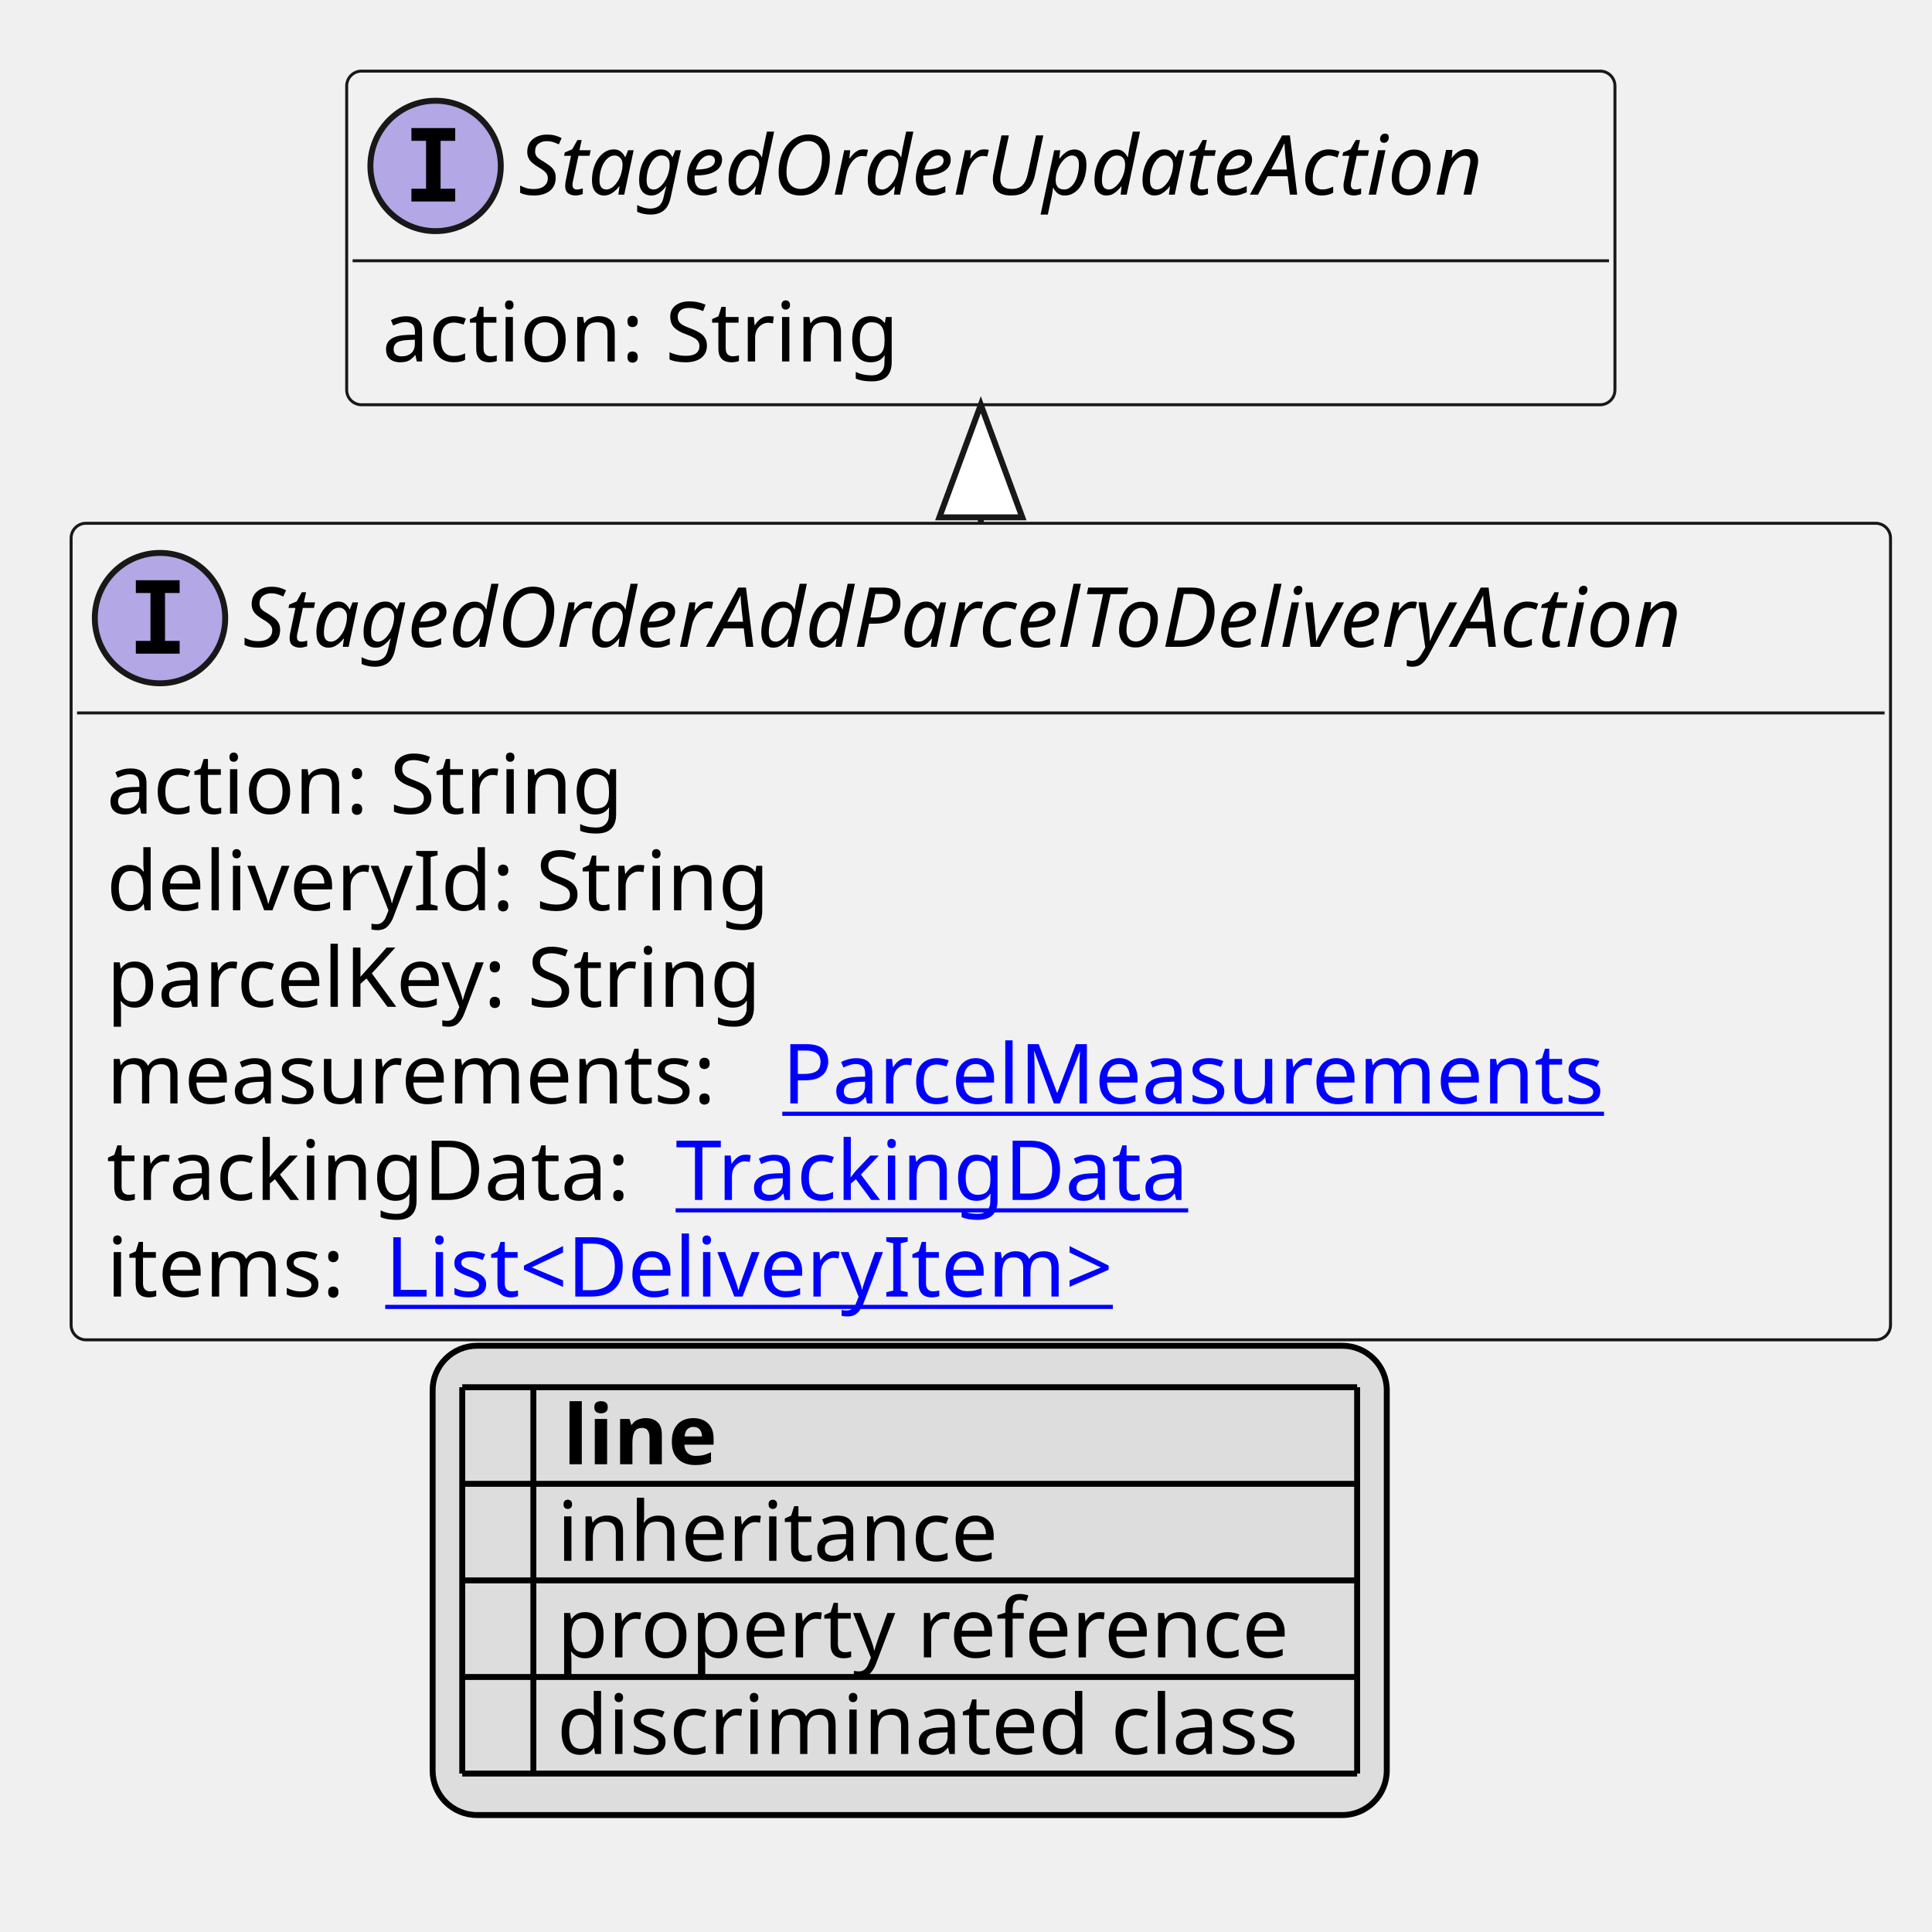
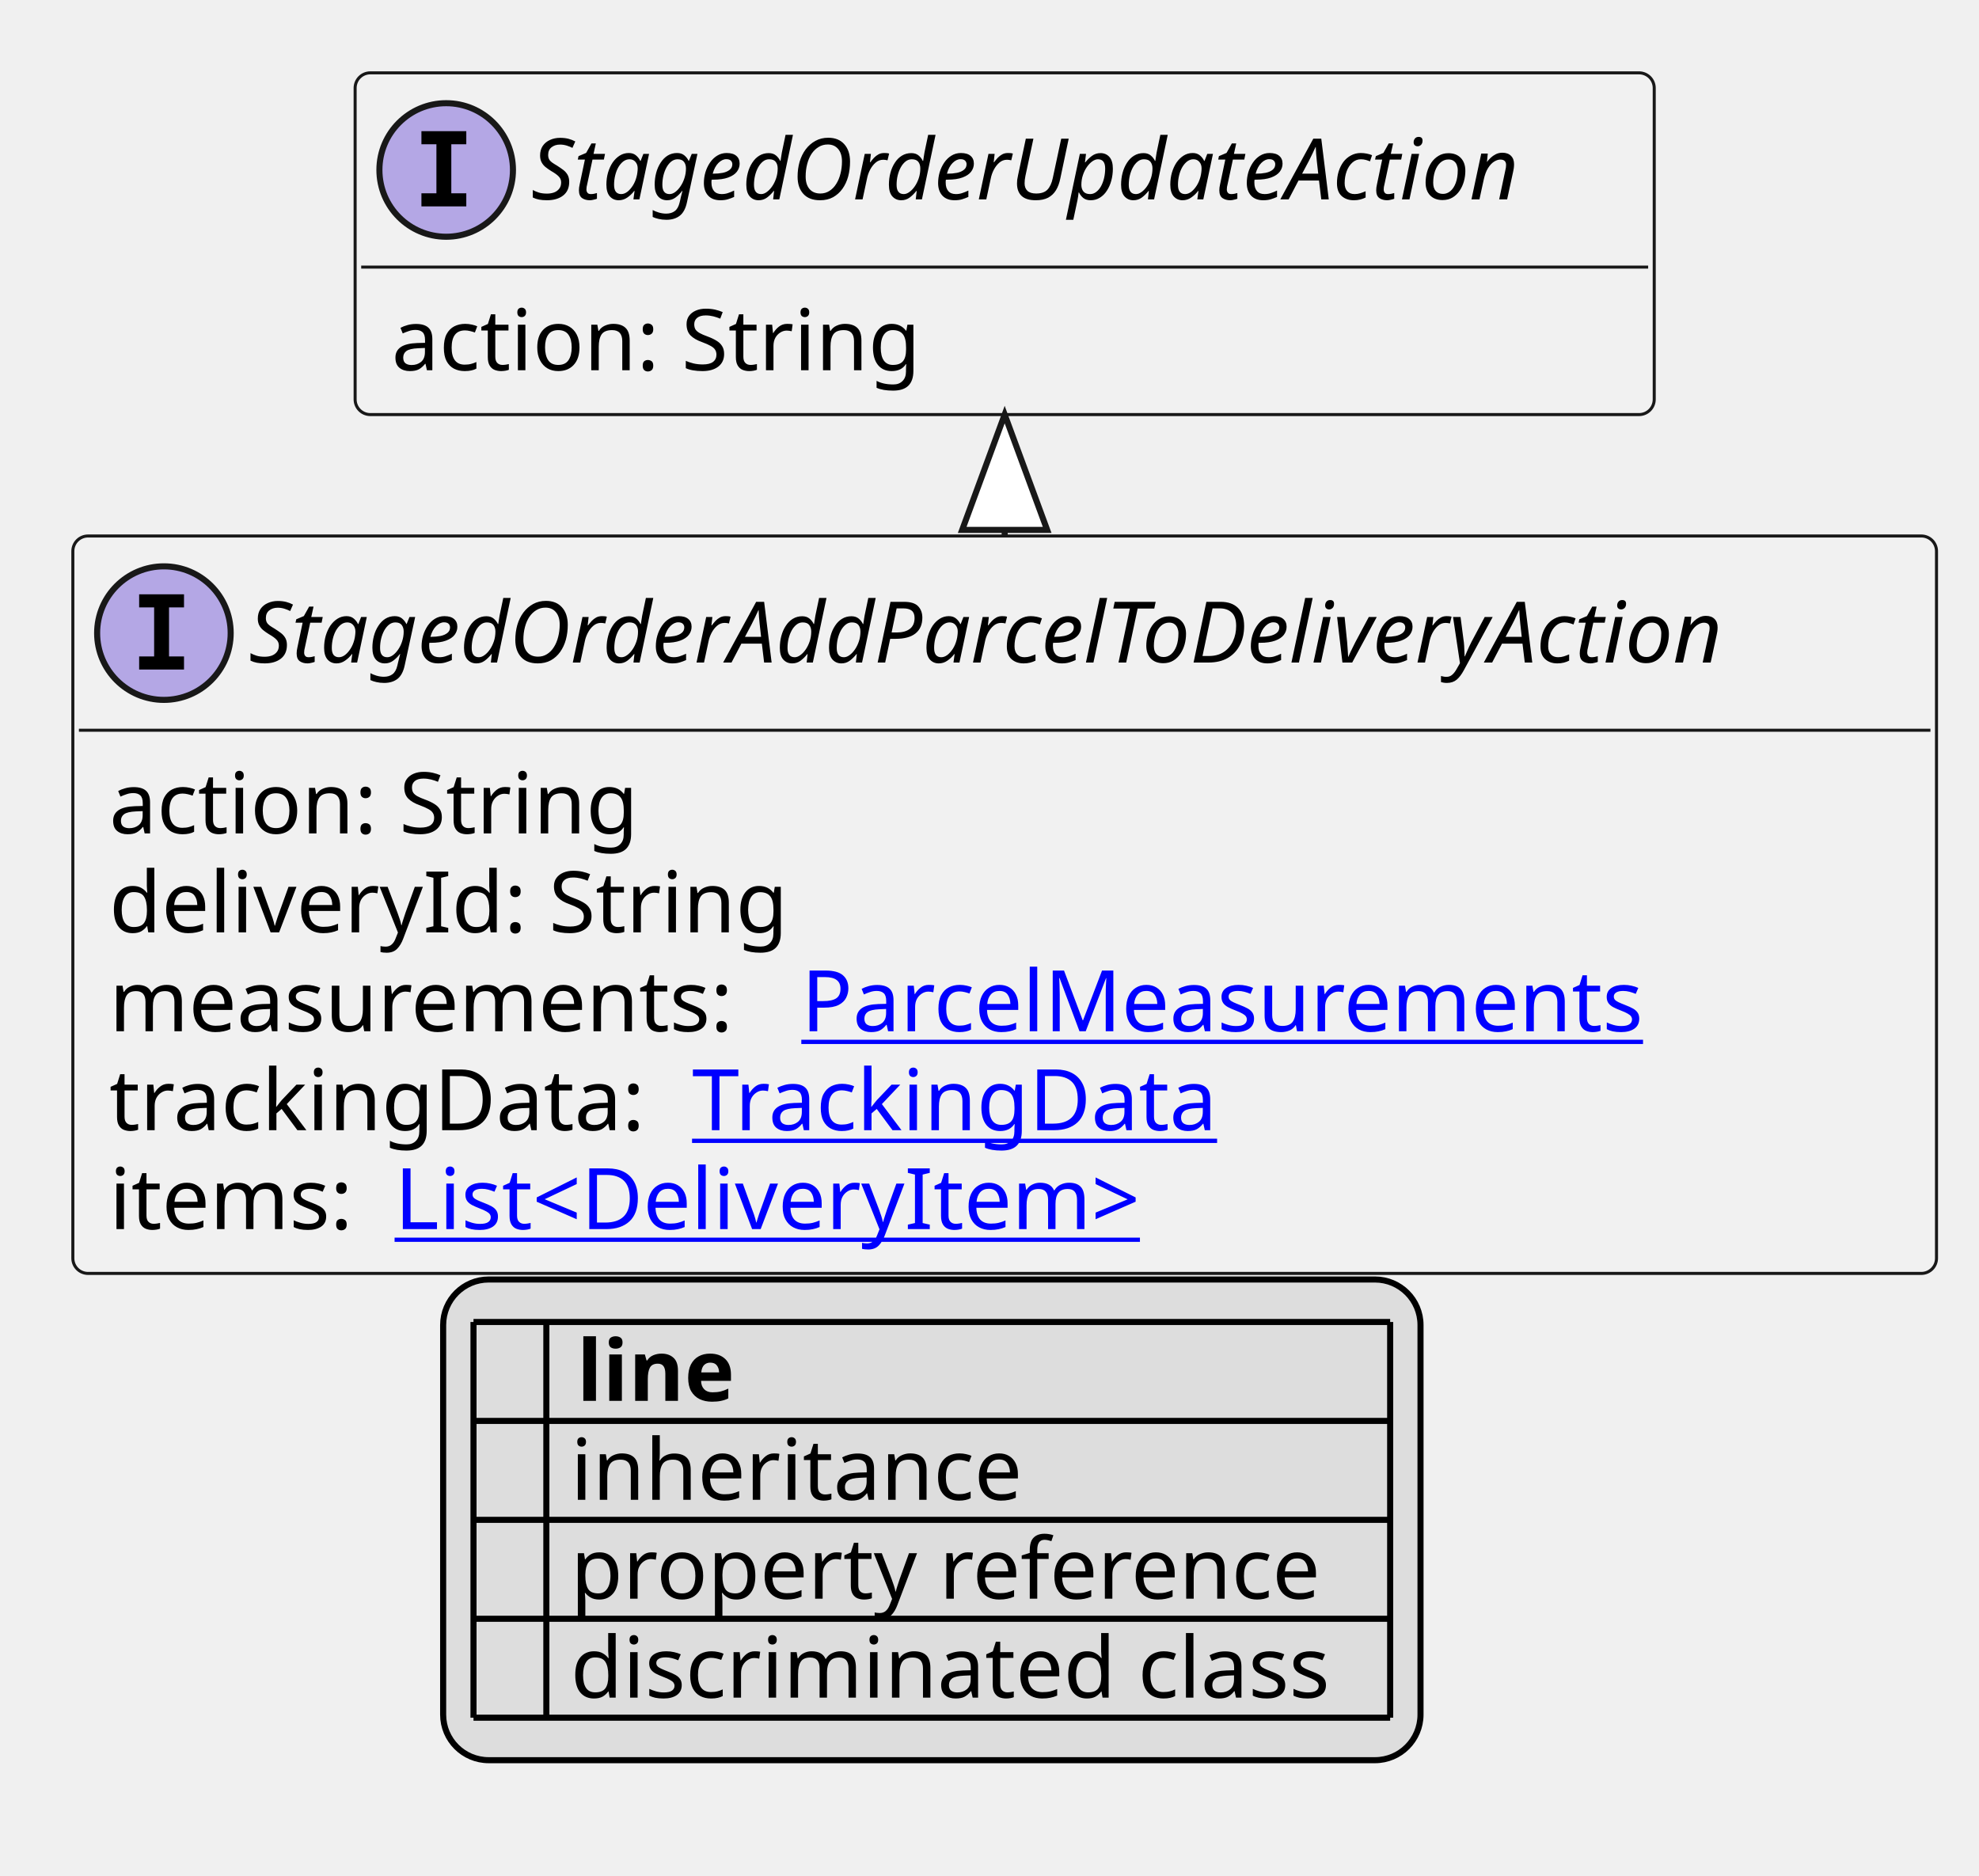
- <svg xmlns="http://www.w3.org/2000/svg" xmlns:xlink="http://www.w3.org/1999/xlink" contentStyleType="text/css" height="326px" preserveAspectRatio="none" style="width:326px;height:326px;background:#FFFFFF;" version="1.1" viewBox="0 0 326 326" width="326px" zoomAndPan="magnify">
+ <svg xmlns="http://www.w3.org/2000/svg" xmlns:xlink="http://www.w3.org/1999/xlink" contentStyleType="text/css" height="309px" preserveAspectRatio="none" style="width:326px;height:309px;background:#FFFFFF;" version="1.1" viewBox="0 0 326 309" width="326px" zoomAndPan="magnify">
  <defs>
-     <filter height="1" id="bhbq6guwpup4c0" width="1" x="0" y="0">
+     <filter height="1" id="b14rraqvqd6mt80" width="1" x="0" y="0">
      <feFlood flood-color="#000000" result="flood" />
      <feComposite in="SourceGraphic" in2="flood" operator="over" />
    </filter>
-     <filter height="1" id="bhbq6guwpup4c1" width="1" x="0" y="0">
+     <filter height="1" id="b14rraqvqd6mt81" width="1" x="0" y="0">
      <feFlood flood-color="#008000" result="flood" />
      <feComposite in="SourceGraphic" in2="flood" operator="over" />
    </filter>
-     <filter height="1" id="bhbq6guwpup4c2" width="1" x="0" y="0">
+     <filter height="1" id="b14rraqvqd6mt82" width="1" x="0" y="0">
      <feFlood flood-color="#0000FF" result="flood" />
      <feComposite in="SourceGraphic" in2="flood" operator="over" />
    </filter>
  </defs>
  <g>
    <a href="StagedOrderAddParcelToDeliveryAction.svg" target="_top" title="StagedOrderAddParcelToDeliveryAction.svg" xlink:actuate="onRequest" xlink:href="StagedOrderAddParcelToDeliveryAction.svg" xlink:show="new" xlink:title="StagedOrderAddParcelToDeliveryAction.svg" xlink:type="simple">
      <g id="elem_StagedOrderAddParcelToDeliveryAction">
-         <rect codeLine="10" fill="#F1F1F1" height="137.781" id="StagedOrderAddParcelToDeliveryAction" rx="2.5" ry="2.5" style="stroke:#181818;stroke-width:0.5;" width="307" x="12" y="88.297" />
+         <rect codeLine="10" fill="#F1F1F1" height="121.484" id="StagedOrderAddParcelToDeliveryAction" rx="2.5" ry="2.5" style="stroke:#181818;stroke-width:0.5;" width="307" x="12" y="88.297" />
        <ellipse cx="27" cy="104.297" fill="#B4A7E5" rx="11" ry="11" style="stroke:#181818;stroke-width:1.0;" />
        <path d="M22.922,100.062 L22.922,97.906 L30.312,97.906 L30.312,100.062 L27.844,100.062 L27.844,108.141 L30.312,108.141 L30.312,110.297 L22.922,110.297 L22.922,108.141 L25.391,108.141 L25.391,100.062 L22.922,100.062 Z " fill="#000000" />
        <text fill="#000000" font-family="sans-serif" font-size="14" font-style="italic" lengthAdjust="spacing" textLength="275" x="41" y="109.144">StagedOrderAddParcelToDeliveryAction</text>
        <line style="stroke:#181818;stroke-width:0.5;" x1="13" x2="318" y1="120.297" y2="120.297" />
        <text fill="#000000" font-family="sans-serif" font-size="14" lengthAdjust="spacing" textLength="91" x="18" y="137.292">action: String</text>
        <text fill="#000000" font-family="sans-serif" font-size="14" lengthAdjust="spacing" textLength="113" x="18" y="153.589">deliveryId: String</text>
-         <text fill="#000000" font-family="sans-serif" font-size="14" lengthAdjust="spacing" textLength="116" x="18" y="169.886">parcelKey: String</text>
-         <text fill="#000000" font-family="sans-serif" font-size="14" lengthAdjust="spacing" textLength="110" x="18" y="186.183">measurements:</text>
+         <text fill="#000000" font-family="sans-serif" font-size="14" lengthAdjust="spacing" textLength="110" x="18" y="169.886">measurements:</text>
        <a href="ParcelMeasurements.svg" target="_top" title="ParcelMeasurements.svg" xlink:actuate="onRequest" xlink:href="ParcelMeasurements.svg" xlink:show="new" xlink:title="ParcelMeasurements.svg" xlink:type="simple">
-           <text fill="#0000FF" font-family="sans-serif" font-size="14" lengthAdjust="spacing" text-decoration="underline" textLength="146" x="132" y="186.183">ParcelMeasurements</text>
+           <text fill="#0000FF" font-family="sans-serif" font-size="14" lengthAdjust="spacing" text-decoration="underline" textLength="146" x="132" y="169.886">ParcelMeasurements</text>
        </a>
-         <text fill="#000000" font-family="sans-serif" font-size="14" lengthAdjust="spacing" textLength="92" x="18" y="202.48">trackingData:</text>
+         <text fill="#000000" font-family="sans-serif" font-size="14" lengthAdjust="spacing" textLength="92" x="18" y="186.183">trackingData:</text>
        <a href="TrackingData.svg" target="_top" title="TrackingData.svg" xlink:actuate="onRequest" xlink:href="TrackingData.svg" xlink:show="new" xlink:title="TrackingData.svg" xlink:type="simple">
-           <text fill="#0000FF" font-family="sans-serif" font-size="14" lengthAdjust="spacing" text-decoration="underline" textLength="91" x="114" y="202.48">TrackingData</text>
+           <text fill="#0000FF" font-family="sans-serif" font-size="14" lengthAdjust="spacing" text-decoration="underline" textLength="91" x="114" y="186.183">TrackingData</text>
        </a>
-         <text fill="#000000" font-family="sans-serif" font-size="14" lengthAdjust="spacing" textLength="43" x="18" y="218.776">items:</text>
+         <text fill="#000000" font-family="sans-serif" font-size="14" lengthAdjust="spacing" textLength="43" x="18" y="202.48">items:</text>
        <a href="DeliveryItem.svg" target="_top" title="DeliveryItem.svg" xlink:actuate="onRequest" xlink:href="DeliveryItem.svg" xlink:show="new" xlink:title="DeliveryItem.svg" xlink:type="simple">
-           <text fill="#0000FF" font-family="sans-serif" font-size="14" lengthAdjust="spacing" text-decoration="underline" textLength="131" x="65" y="218.776">List&lt;DeliveryItem&gt;</text>
+           <text fill="#0000FF" font-family="sans-serif" font-size="14" lengthAdjust="spacing" text-decoration="underline" textLength="131" x="65" y="202.48">List&lt;DeliveryItem&gt;</text>
        </a>
      </g>
    </a>
    <a href="StagedOrderUpdateAction.svg" target="_top" title="StagedOrderUpdateAction.svg" xlink:actuate="onRequest" xlink:href="StagedOrderUpdateAction.svg" xlink:show="new" xlink:title="StagedOrderUpdateAction.svg" xlink:type="simple">
      <g id="elem_StagedOrderUpdateAction">
-         <rect codeLine="18" fill="#F1F1F1" height="56.297" id="StagedOrderUpdateAction" rx="2.5" ry="2.5" style="stroke:#181818;stroke-width:0.5;" width="214" x="58.5" y="12" />
+         <rect codeLine="17" fill="#F1F1F1" height="56.297" id="StagedOrderUpdateAction" rx="2.5" ry="2.5" style="stroke:#181818;stroke-width:0.5;" width="214" x="58.5" y="12" />
        <ellipse cx="73.5" cy="28" fill="#B4A7E5" rx="11" ry="11" style="stroke:#181818;stroke-width:1.0;" />
        <path d="M69.422,23.766 L69.422,21.609 L76.812,21.609 L76.812,23.766 L74.344,23.766 L74.344,31.844 L76.812,31.844 L76.812,34 L69.422,34 L69.422,31.844 L71.891,31.844 L71.891,23.766 L69.422,23.766 Z " fill="#000000" />
        <text fill="#000000" font-family="sans-serif" font-size="14" font-style="italic" lengthAdjust="spacing" textLength="182" x="87.5" y="32.847">StagedOrderUpdateAction</text>
        <line style="stroke:#181818;stroke-width:0.5;" x1="59.5" x2="271.5" y1="44" y2="44" />
        <text fill="#000000" font-family="sans-serif" font-size="14" lengthAdjust="spacing" textLength="91" x="64.5" y="60.995">action: String</text>
      </g>
    </a>
    <line style="stroke:#181818;stroke-width:1.0;" x1="165.5" x2="165.5" y1="68.297" y2="88.297" />
    <polygon fill="#FFFFFF" points="165.5,68.297,158.5,87.297,172.5,87.297,165.5,68.297" style="stroke:#181818;stroke-width:1.0;" />
-     <rect fill="#DDDDDD" height="79.188" id="_legend" rx="7.5" ry="7.5" style="stroke:#000000;stroke-width:1.0;" width="161" x="73" y="227.078" />
-     <text fill="#000000" font-family="sans-serif" font-size="14" font-weight="bold" lengthAdjust="spacing" textLength="5" x="78" y="247.073"> </text>
-     <text fill="#000000" font-family="sans-serif" font-size="14" font-weight="bold" lengthAdjust="spacing" textLength="28" x="95" y="247.073">line</text>
-     <text fill="#000000" filter="url(#bhbq6guwpup4c0)" font-family="sans-serif" font-size="14" lengthAdjust="spacing" textLength="12" x="78" y="263.37">   </text>
-     <text fill="#000000" font-family="sans-serif" font-size="14" lengthAdjust="spacing" textLength="77" x="94" y="263.37">inheritance</text>
-     <text fill="#000000" filter="url(#bhbq6guwpup4c1)" font-family="sans-serif" font-size="14" lengthAdjust="spacing" textLength="12" x="78" y="279.667">   </text>
-     <text fill="#000000" font-family="sans-serif" font-size="14" lengthAdjust="spacing" textLength="129" x="94" y="279.667">property reference</text>
-     <text fill="#000000" filter="url(#bhbq6guwpup4c2)" font-family="sans-serif" font-size="14" lengthAdjust="spacing" textLength="12" x="78" y="295.964">   </text>
-     <text fill="#000000" font-family="sans-serif" font-size="14" lengthAdjust="spacing" textLength="131" x="94" y="295.964">discriminated class</text>
+     <rect fill="#DDDDDD" height="79.188" id="_legend" rx="7.5" ry="7.5" style="stroke:#000000;stroke-width:1.0;" width="161" x="73" y="210.781" />
+     <text fill="#000000" font-family="sans-serif" font-size="14" font-weight="bold" lengthAdjust="spacing" textLength="5" x="78" y="230.776"> </text>
+     <text fill="#000000" font-family="sans-serif" font-size="14" font-weight="bold" lengthAdjust="spacing" textLength="28" x="95" y="230.776">line</text>
+     <text fill="#000000" filter="url(#b14rraqvqd6mt80)" font-family="sans-serif" font-size="14" lengthAdjust="spacing" textLength="12" x="78" y="247.073">   </text>
+     <text fill="#000000" font-family="sans-serif" font-size="14" lengthAdjust="spacing" textLength="77" x="94" y="247.073">inheritance</text>
+     <text fill="#000000" filter="url(#b14rraqvqd6mt81)" font-family="sans-serif" font-size="14" lengthAdjust="spacing" textLength="12" x="78" y="263.37">   </text>
+     <text fill="#000000" font-family="sans-serif" font-size="14" lengthAdjust="spacing" textLength="129" x="94" y="263.37">property reference</text>
+     <text fill="#000000" filter="url(#b14rraqvqd6mt82)" font-family="sans-serif" font-size="14" lengthAdjust="spacing" textLength="12" x="78" y="279.667">   </text>
+     <text fill="#000000" font-family="sans-serif" font-size="14" lengthAdjust="spacing" textLength="131" x="94" y="279.667">discriminated class</text>
+     <line style="stroke:#000000;stroke-width:1.0;" x1="78" x2="229" y1="217.781" y2="217.781" />
    <line style="stroke:#000000;stroke-width:1.0;" x1="78" x2="229" y1="234.078" y2="234.078" />
    <line style="stroke:#000000;stroke-width:1.0;" x1="78" x2="229" y1="250.375" y2="250.375" />
    <line style="stroke:#000000;stroke-width:1.0;" x1="78" x2="229" y1="266.672" y2="266.672" />
    <line style="stroke:#000000;stroke-width:1.0;" x1="78" x2="229" y1="282.969" y2="282.969" />
-     <line style="stroke:#000000;stroke-width:1.0;" x1="78" x2="229" y1="299.266" y2="299.266" />
-     <line style="stroke:#000000;stroke-width:1.0;" x1="78" x2="78" y1="234.078" y2="299.266" />
-     <line style="stroke:#000000;stroke-width:1.0;" x1="90" x2="90" y1="234.078" y2="299.266" />
-     <line style="stroke:#000000;stroke-width:1.0;" x1="229" x2="229" y1="234.078" y2="299.266" />
+     <line style="stroke:#000000;stroke-width:1.0;" x1="78" x2="78" y1="217.781" y2="282.969" />
+     <line style="stroke:#000000;stroke-width:1.0;" x1="90" x2="90" y1="217.781" y2="282.969" />
+     <line style="stroke:#000000;stroke-width:1.0;" x1="229" x2="229" y1="217.781" y2="282.969" />
  </g>
</svg>
